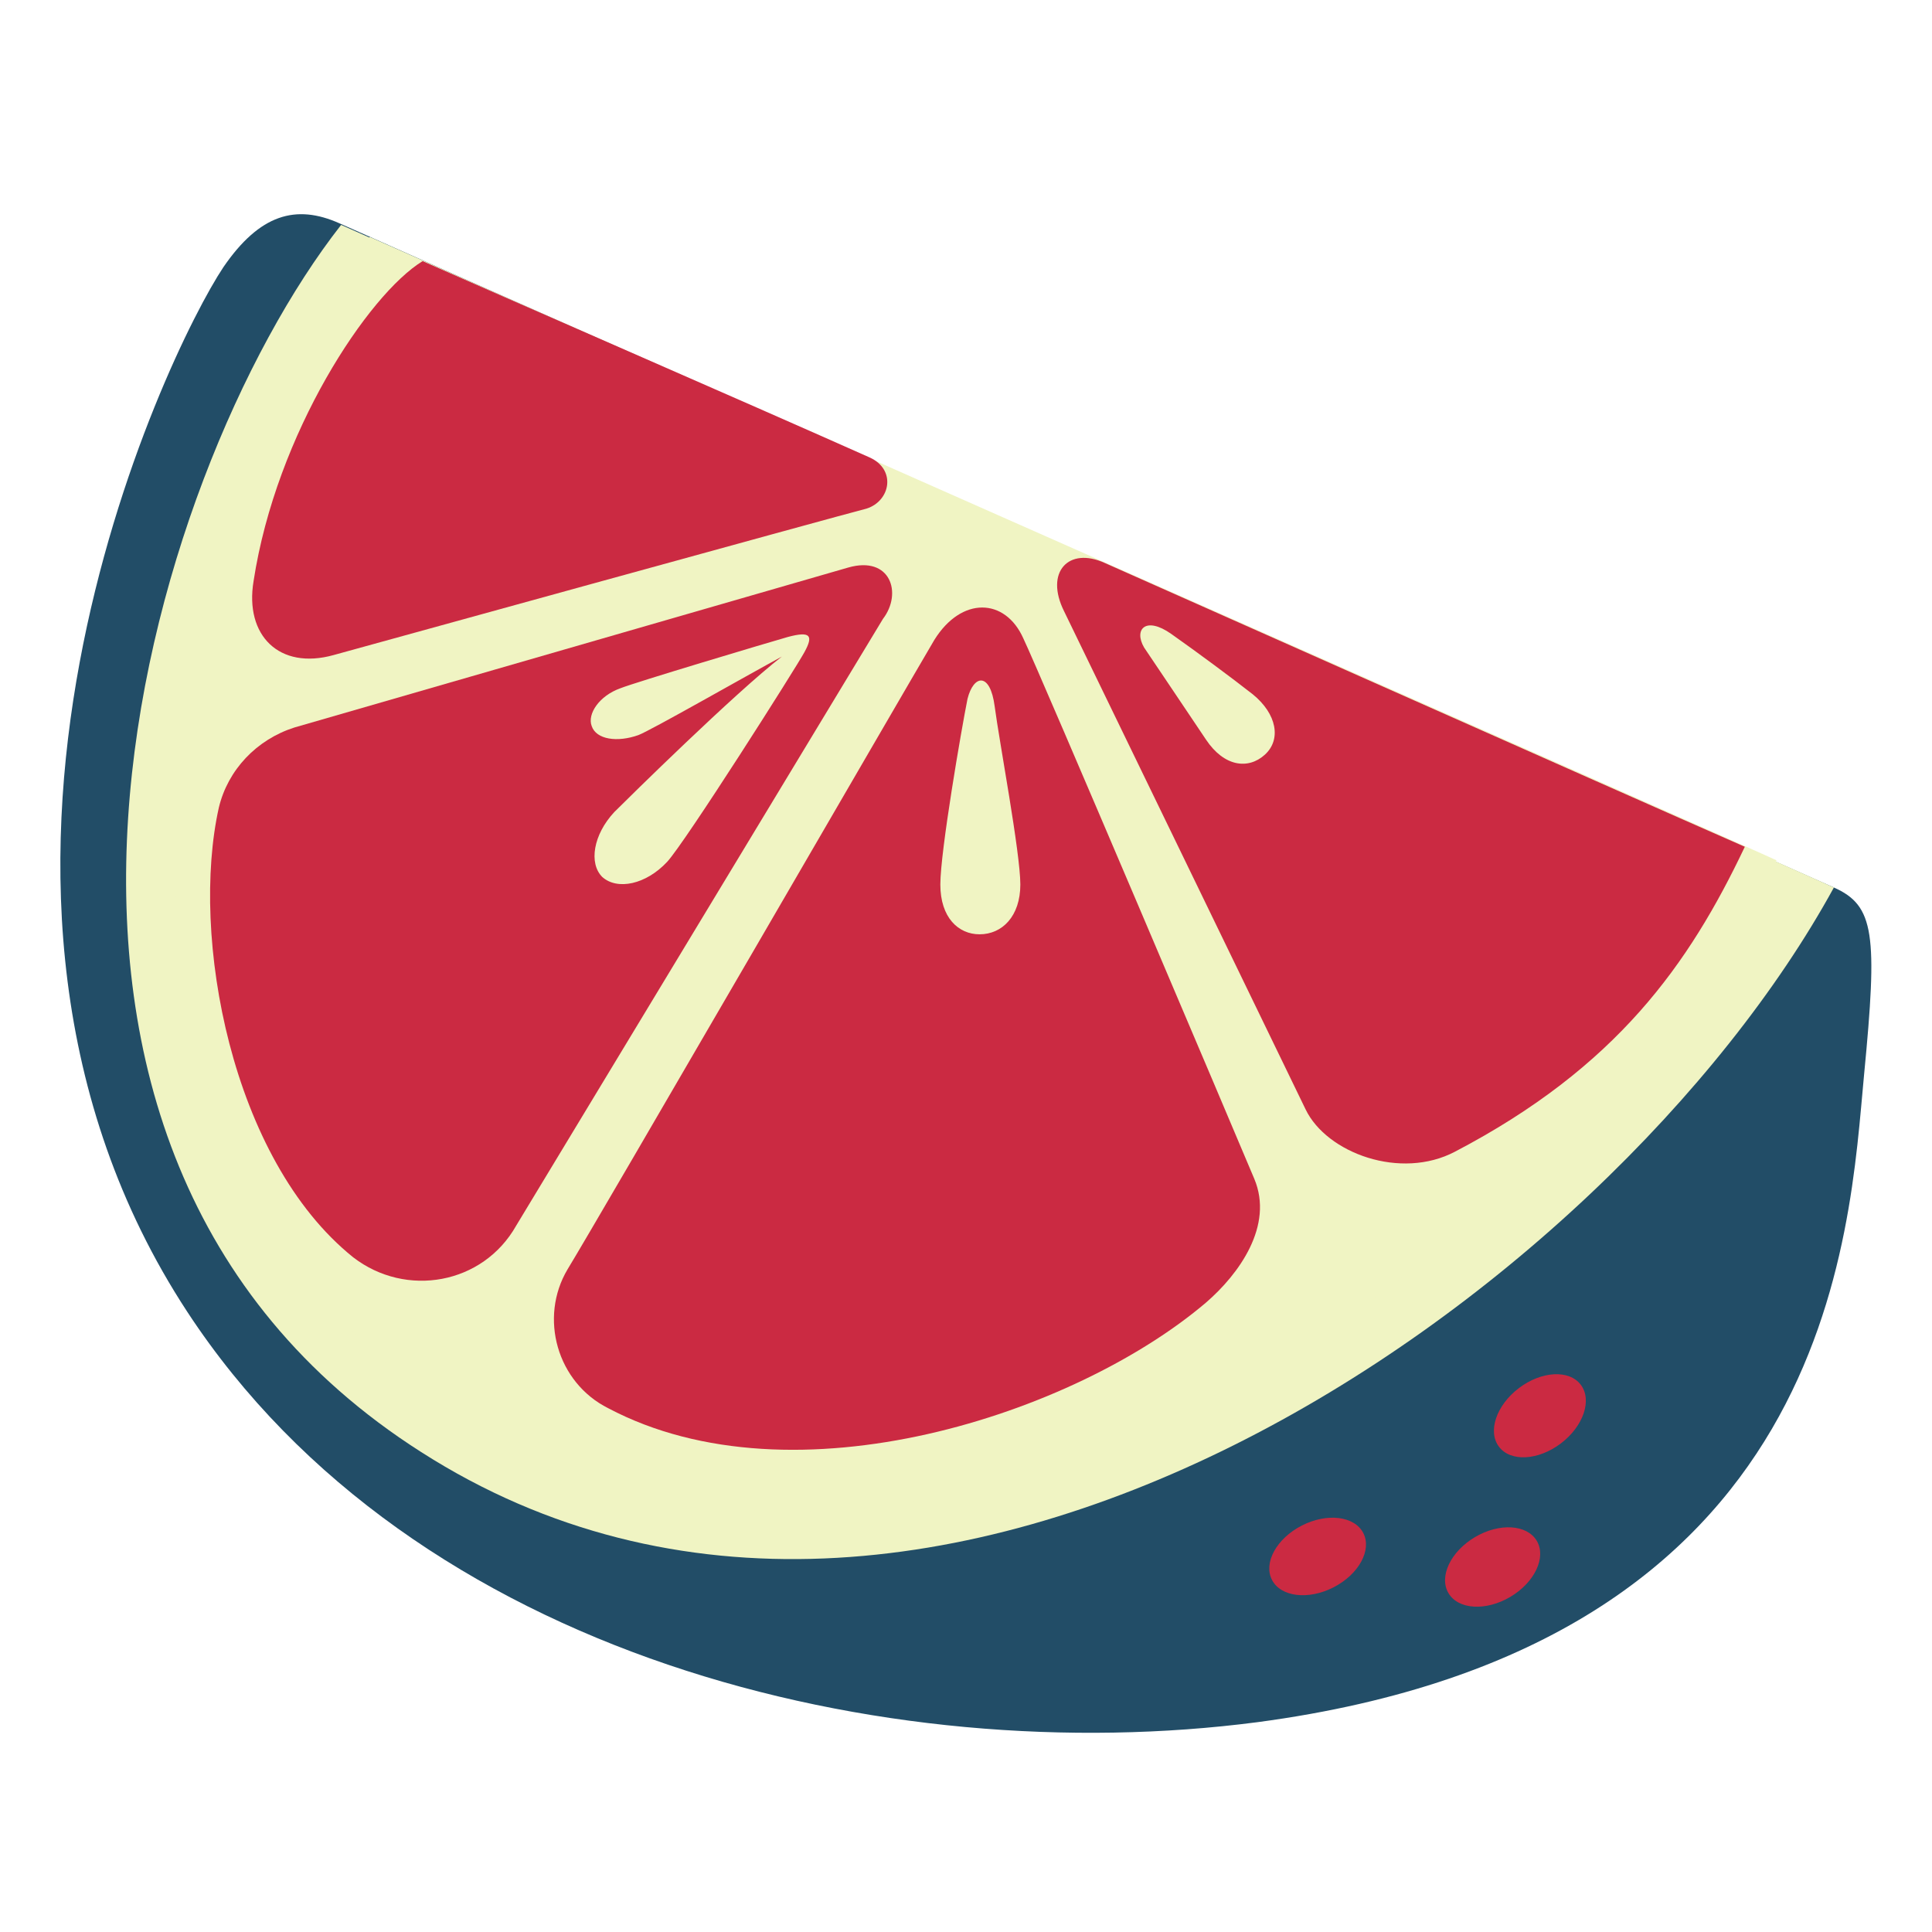
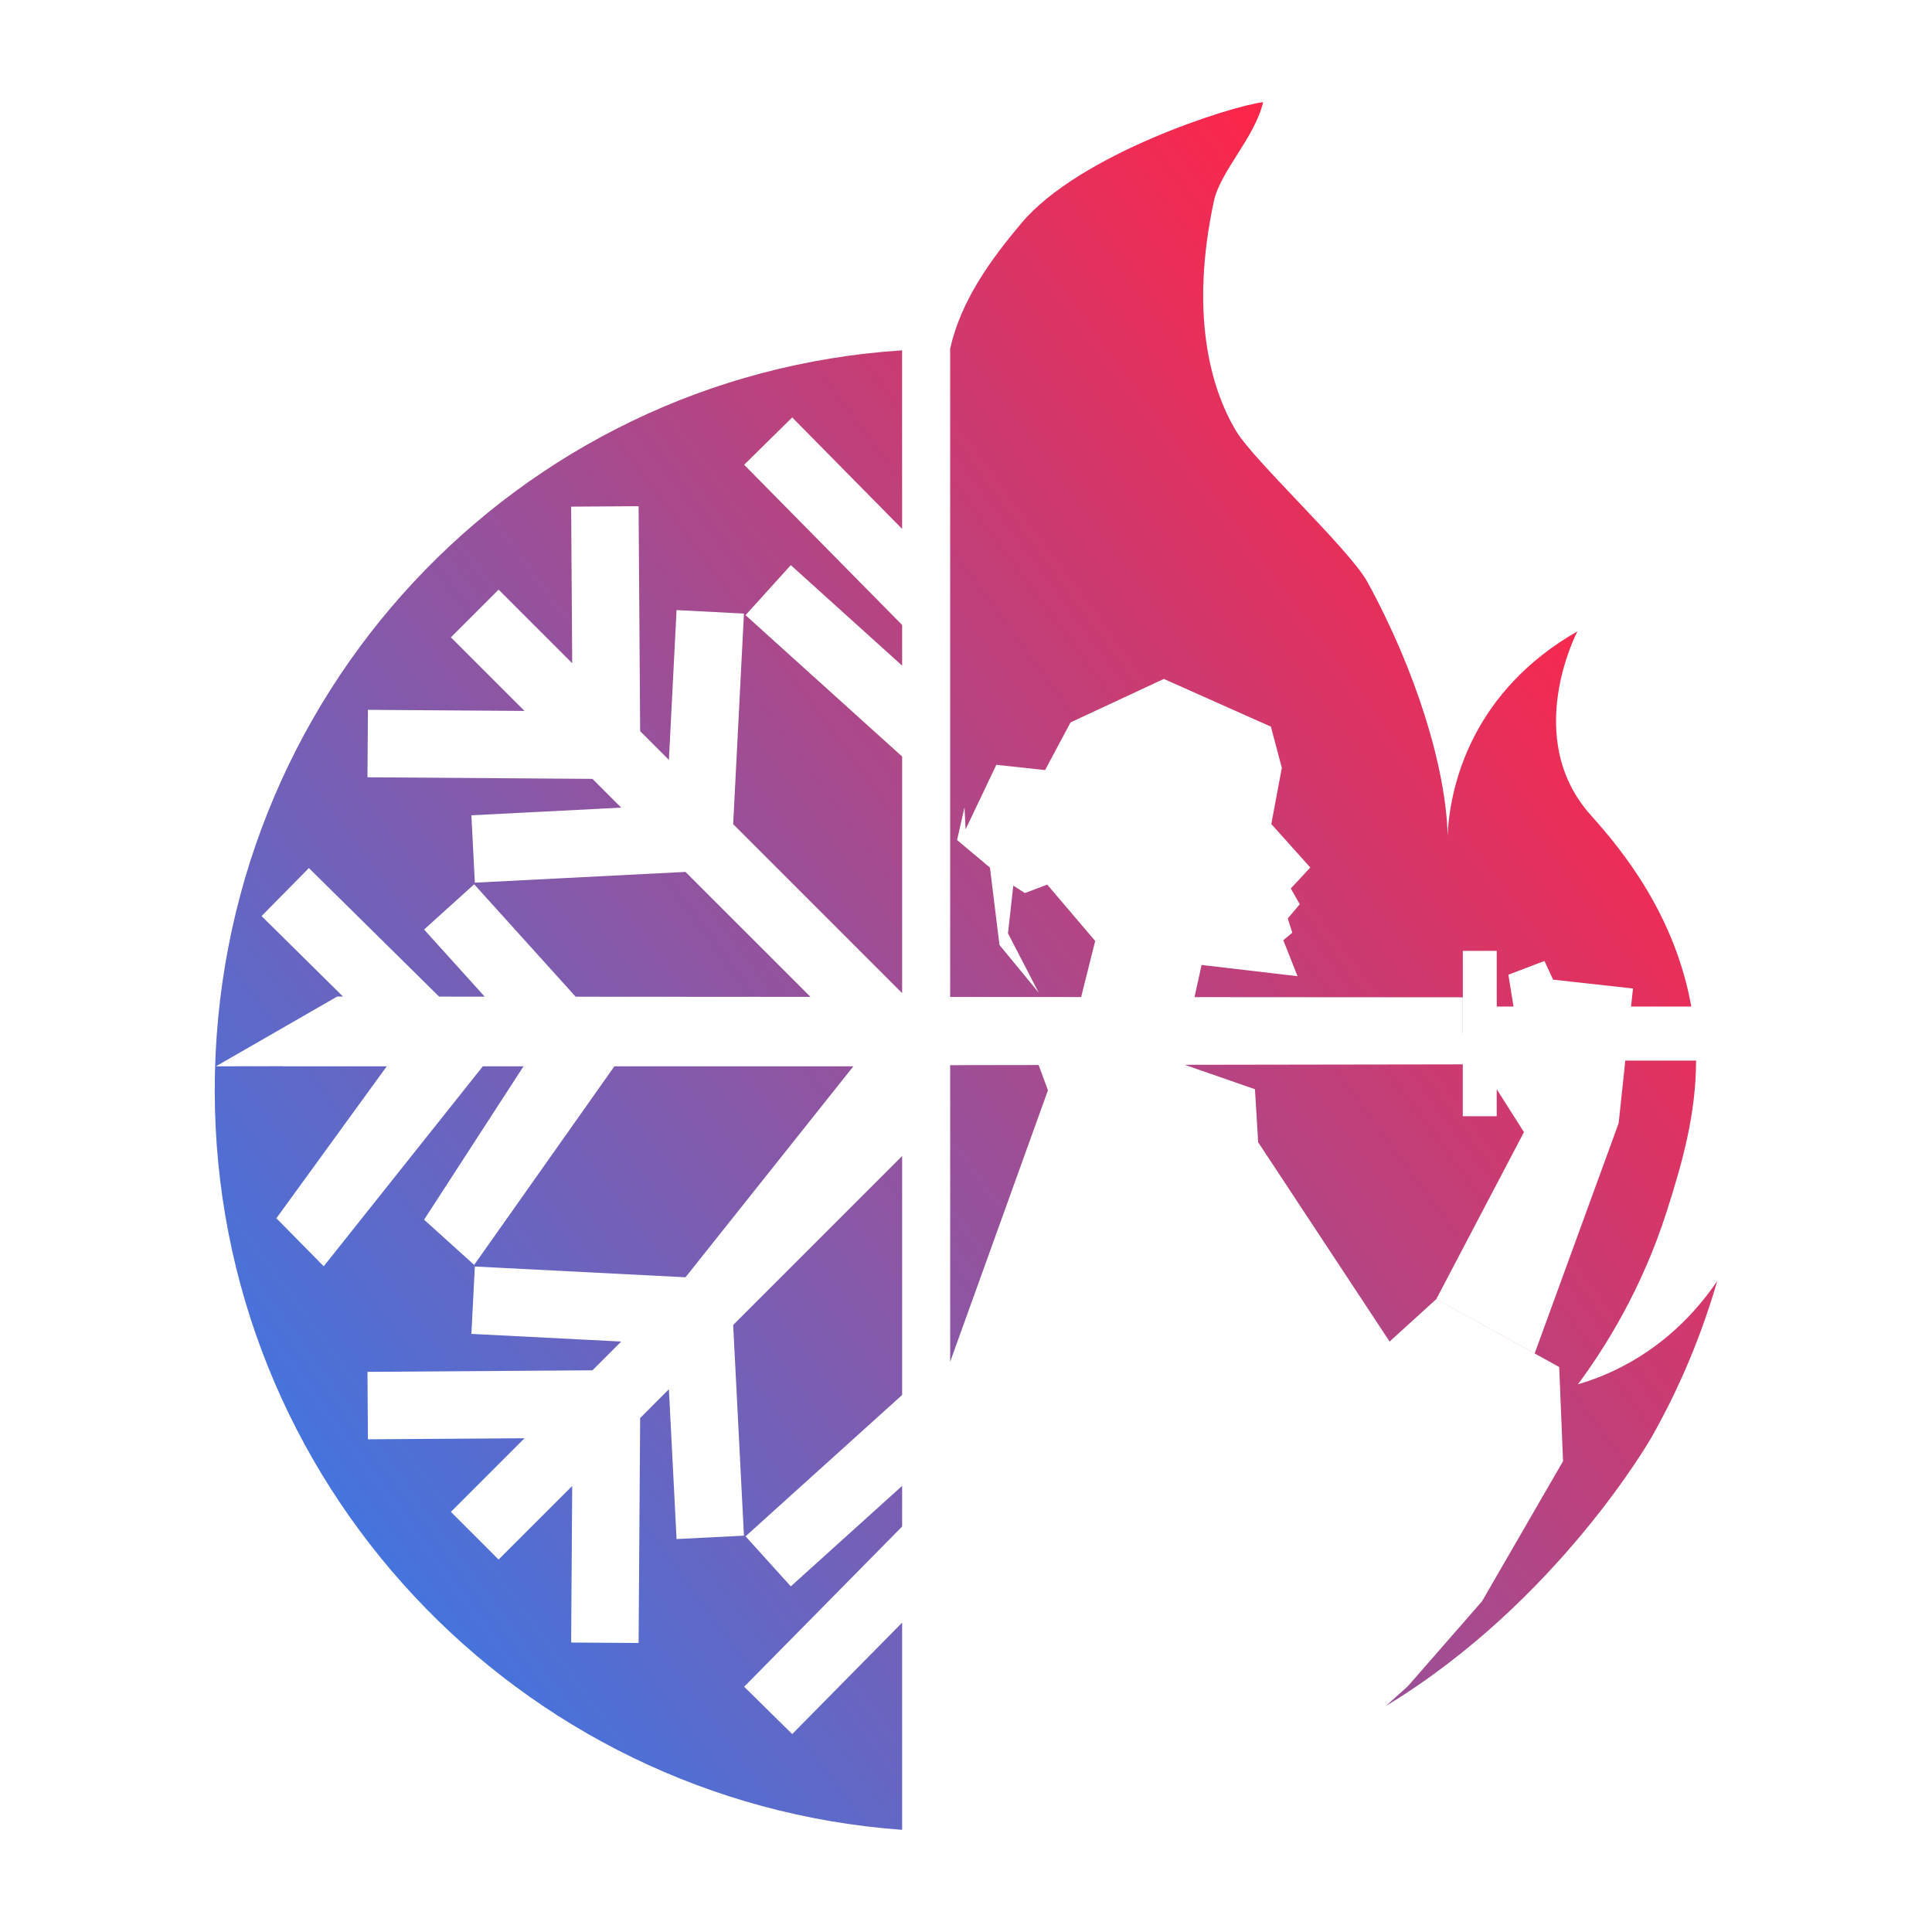
- <svg xmlns="http://www.w3.org/2000/svg" viewBox="0 0 128 128" width="128" height="128">
-   <path fill="#224d67" d="M22.5 14.8c2.9 1.3 99 44 99 44c2.7 1.2 2.9 3.1 2 12.4c-1 10.5-1.9 37.8-40.2 42.9c-24.6 3.2-55.9-4.3-70.9-27.2C-6 58.8 11 23.4 14.8 17.7c2.4-3.5 4.8-4.2 7.7-2.9" />
-   <path fill="#f0f4c3" d="M121.5 58.8c-.3-.2-92-40.8-98.9-43.9C9.6 31.5-3.8 76 27.9 96.2c33.6 21.5 78.7-10.2 93.6-37.4" />
-   <path fill="#f0f4c3" d="M117.7 57c-.3-.2-86.7-38.4-93.2-41.3c-12.2 15.5-23.9 59.1 5.7 78c31.4 20.2 73.6-11.2 87.5-36.7" />
-   <path fill="#cb2a42" d="M56.2 37.6L19.5 48.2c-2.5.8-4.4 2.8-5 5.3c-1.9 8.5.8 23.3 8.9 29.8c3.5 2.7 8.6 1.8 10.8-2.1L58.5 41c1.3-1.7.5-4.2-2.3-3.4m14.3 2.9s14.6 30.1 16 33s6.3 4.7 9.9 2.8c10.7-5.6 15.5-12.4 19.2-20.2c-8.9-3.9-42.4-18.8-42.4-18.8c-2.4-1.1-4 .6-2.7 3.2m-8.6 1.9C60.3 45.1 39.5 81 37.6 84.1c-1.9 3.2-.7 7.5 2.7 9.2c12.3 6.5 30.9.4 39.6-7c2.2-1.9 4.5-5.1 3.2-8.2S68.9 44.6 67.8 42.3c-1.2-2.7-4.1-2.8-5.9.1" />
-   <path fill="#f0f4c3" d="M52.2 42.2c-1.4.4-10.1 3-11.1 3.4c-1.4.5-2.2 1.7-1.9 2.5c.3.9 1.7 1.1 3.1.6c.8-.3 7.1-3.9 9.5-5.2c-3.1 2.4-10.2 9.4-11.1 10.3c-1.4 1.5-1.7 3.4-.8 4.3c1 .9 2.9.5 4.3-1c1.2-1.3 8.5-12.8 9.1-13.9s.4-1.4-1.1-1m10.1 16.4c0-2.2 1.4-10.3 1.8-12.3c.4-1.6 1.5-1.8 1.8.5s1.7 9.7 1.7 11.8s-1.2 3.3-2.7 3.3c-1.4 0-2.6-1.1-2.6-3.3M79.9 49c-1.2-1.8-3.3-4.9-4.1-6.1c-.7-1.2.1-2.1 1.8-.9s4 2.9 5.4 4c1.6 1.3 1.9 3 .8 4s-2.7.8-3.9-1" />
-   <ellipse cx="87.3" cy="103.12" fill="#cb2a42" rx="3.4" ry="2.3" transform="rotate(-27.098 87.298 103.126)" />
-   <ellipse cx="98.89" cy="103.82" fill="#cb2a42" rx="3.4" ry="2.3" transform="rotate(-30.642 98.887 103.818)" />
-   <ellipse cx="102.02" cy="93.8" fill="#cb2a42" rx="3.4" ry="2.3" transform="rotate(-37.16 102.017 93.797)" />
-   <path fill="#cb2a42" d="M57.6 30.3c-8.3-3.7-24.4-10.7-29.6-13c-3.6 2.2-9.7 11.4-11.2 21.2c-.6 3.6 1.7 5.9 5.3 4.9c0 0 33.7-9.3 35.3-9.7c1.6-.5 2-2.6.2-3.4" />
+ <svg xmlns="http://www.w3.org/2000/svg" xmlns:xlink="http://www.w3.org/1999/xlink" width="512px" height="512px" viewBox="0 0 512 512" version="1.1" id="SVGRoot">
+   <defs id="defs3444">
+     <linearGradient id="ddd">
+       <stop style="stop-color:#1a86ff;stop-opacity:1" offset="0" id="stop9226" />
+       <stop style="stop-color:#ff2547;stop-opacity:1" offset="1" id="stop9228" />
+     </linearGradient>
+     <linearGradient xlink:href="#ddd" id="linearGradient841" x1="33.363" y1="484.981" x2="449.903" y2="177.705" gradientUnits="userSpaceOnUse" />
+   </defs>
+   <g id="layer1">
+     <path id="path20852" style="fill:url(#linearGradient841);fill-opacity:1;stroke-width:5.669;stop-color:#000000" d="m 334.739,27.076 c -8.557,1.021 -48.648,13.774 -64.021,32.022 -8.226,9.764 -16.072,20.592 -18.915,33.278 V 264.206 l 34.712,0.023 3.719,-14.858 v -0.013 l -12.71,-14.933 -5.903,2.244 -3.089,-1.971 -1.407,12.641 8.145,15.73 -10.399,-12.641 -2.524,-20.508 -8.71,-7.301 1.971,-8.71 0.282,5.903 8.147,-17.137 12.923,1.407 6.748,-12.641 24.72,-11.516 28.373,12.643 2.895,10.911 -2.785,14.895 10.33,11.526 -5.17,5.561 2.382,4.173 -3.177,3.772 1.196,3.77 -2.382,1.993 3.77,9.533 -25.424,-2.977 -1.881,8.522 71.086,0.048 v 9.604 h 0.021 v -21.913 h 8.992 V 266.739 h 4.438 l -1.351,-8.427 9.554,-3.651 2.292,4.959 21.172,2.344 -0.507,4.776 h 15.962 c -4.379,-24.302 -18.154,-41.263 -26.601,-50.67 -18.47,-20.579 -3.575,-48.762 -3.575,-48.762 -13.889,7.952 -22.203,18.027 -27.16,27.498 -5.897,11.284 -7.053,21.708 -7.228,26.678 -0.443,-17.986 -8.422,-43.818 -21.305,-67.312 -4.634,-8.463 -29.995,-32.052 -34.679,-39.805 -7.219,-11.948 -12.209,-31.911 -5.989,-61 1.723,-8.056 10.813,-16.812 13.065,-26.292 z M 239.06,92.842 C 136.625,99.499 56.915,184.723 56.909,288.932 c 0,103.714 80.337,188.608 182.166,195.994 v -54.918 l -29.129,29.538 -12.735,-12.547 41.865,-42.452 v -10.777 l -29.507,26.634 -11.99,-13.263 41.498,-37.461 v -63.323 l -44.779,44.771 2.855,55.834 -17.857,0.906 -2.027,-39.701 -7.625,7.627 -0.409,59.614 -17.874,-0.121 0.278,-41.488 -19.508,19.496 -12.635,-12.635 19.506,-19.508 -41.498,0.278 -0.12,-17.876 59.622,-0.407 7.625,-7.625 -39.707,-2.029 0.914,-17.855 55.824,2.853 44.487,-55.907 h -63.328 l -37.161,52.626 -13.273,-11.981 26.353,-40.645 H 127.952 L 85.79,335.576 73.244,322.851 102.491,282.584 H 74.911 l 0.116,-0.027 -17.807,0.027 32.132,-18.485 h 1.551 l -21.589,-21.328 12.545,-12.727 34.516,34.07 12.079,0.011 -16.068,-17.79 13.273,-11.99 26.897,29.795 62.23,0.04 -33.124,-33.116 -55.824,2.853 -0.914,-17.855 39.707,-2.029 -7.625,-7.625 -59.622,-0.418 0.12,-17.876 41.498,0.288 -19.506,-19.506 12.635,-12.637 19.508,19.508 -0.278,-41.5 17.874,-0.119 0.409,59.614 7.625,7.625 2.027,-39.709 17.857,0.925 -2.855,55.815 44.778,44.78 v -62.707 l -41.498,-37.463 11.99,-13.263 29.507,26.636 v -10.777 l -41.865,-42.454 12.735,-12.547 29.126,29.54 z m 191.663,188.231 -1.762,16.575 -22.255,61.015 -26.069,-14.38 v -0.006 l -0.021,-0.006 h 0.021 l 23.226,-44.241 -7.22,-11.374 v 7.16 h -8.992 v -14.703 h -0.021 v 0.954 l -73.681,0.115 18.627,6.473 0.847,14.05 34.836,52.82 12.361,-11.234 32.585,17.982 1.017,24.962 -21.474,37.123 -19.662,22.518 -5.863,5.256 c 45.633,-27.607 70.5,-71.324 70.5,-71.324 5.373,-9.497 12.155,-23.358 17.367,-41.331 -4.272,6.3 -12.156,15.876 -25.038,22.593 -4.204,2.203 -8.248,3.721 -11.875,4.782 7.106,-9.604 16.886,-25.012 23.549,-45.886 4.11,-12.862 7.743,-25.725 7.746,-39.893 z m -155.475,1.171 -23.445,0.037 v 78.601 l 25.916,-71.944 z" />
+   </g>
</svg>
